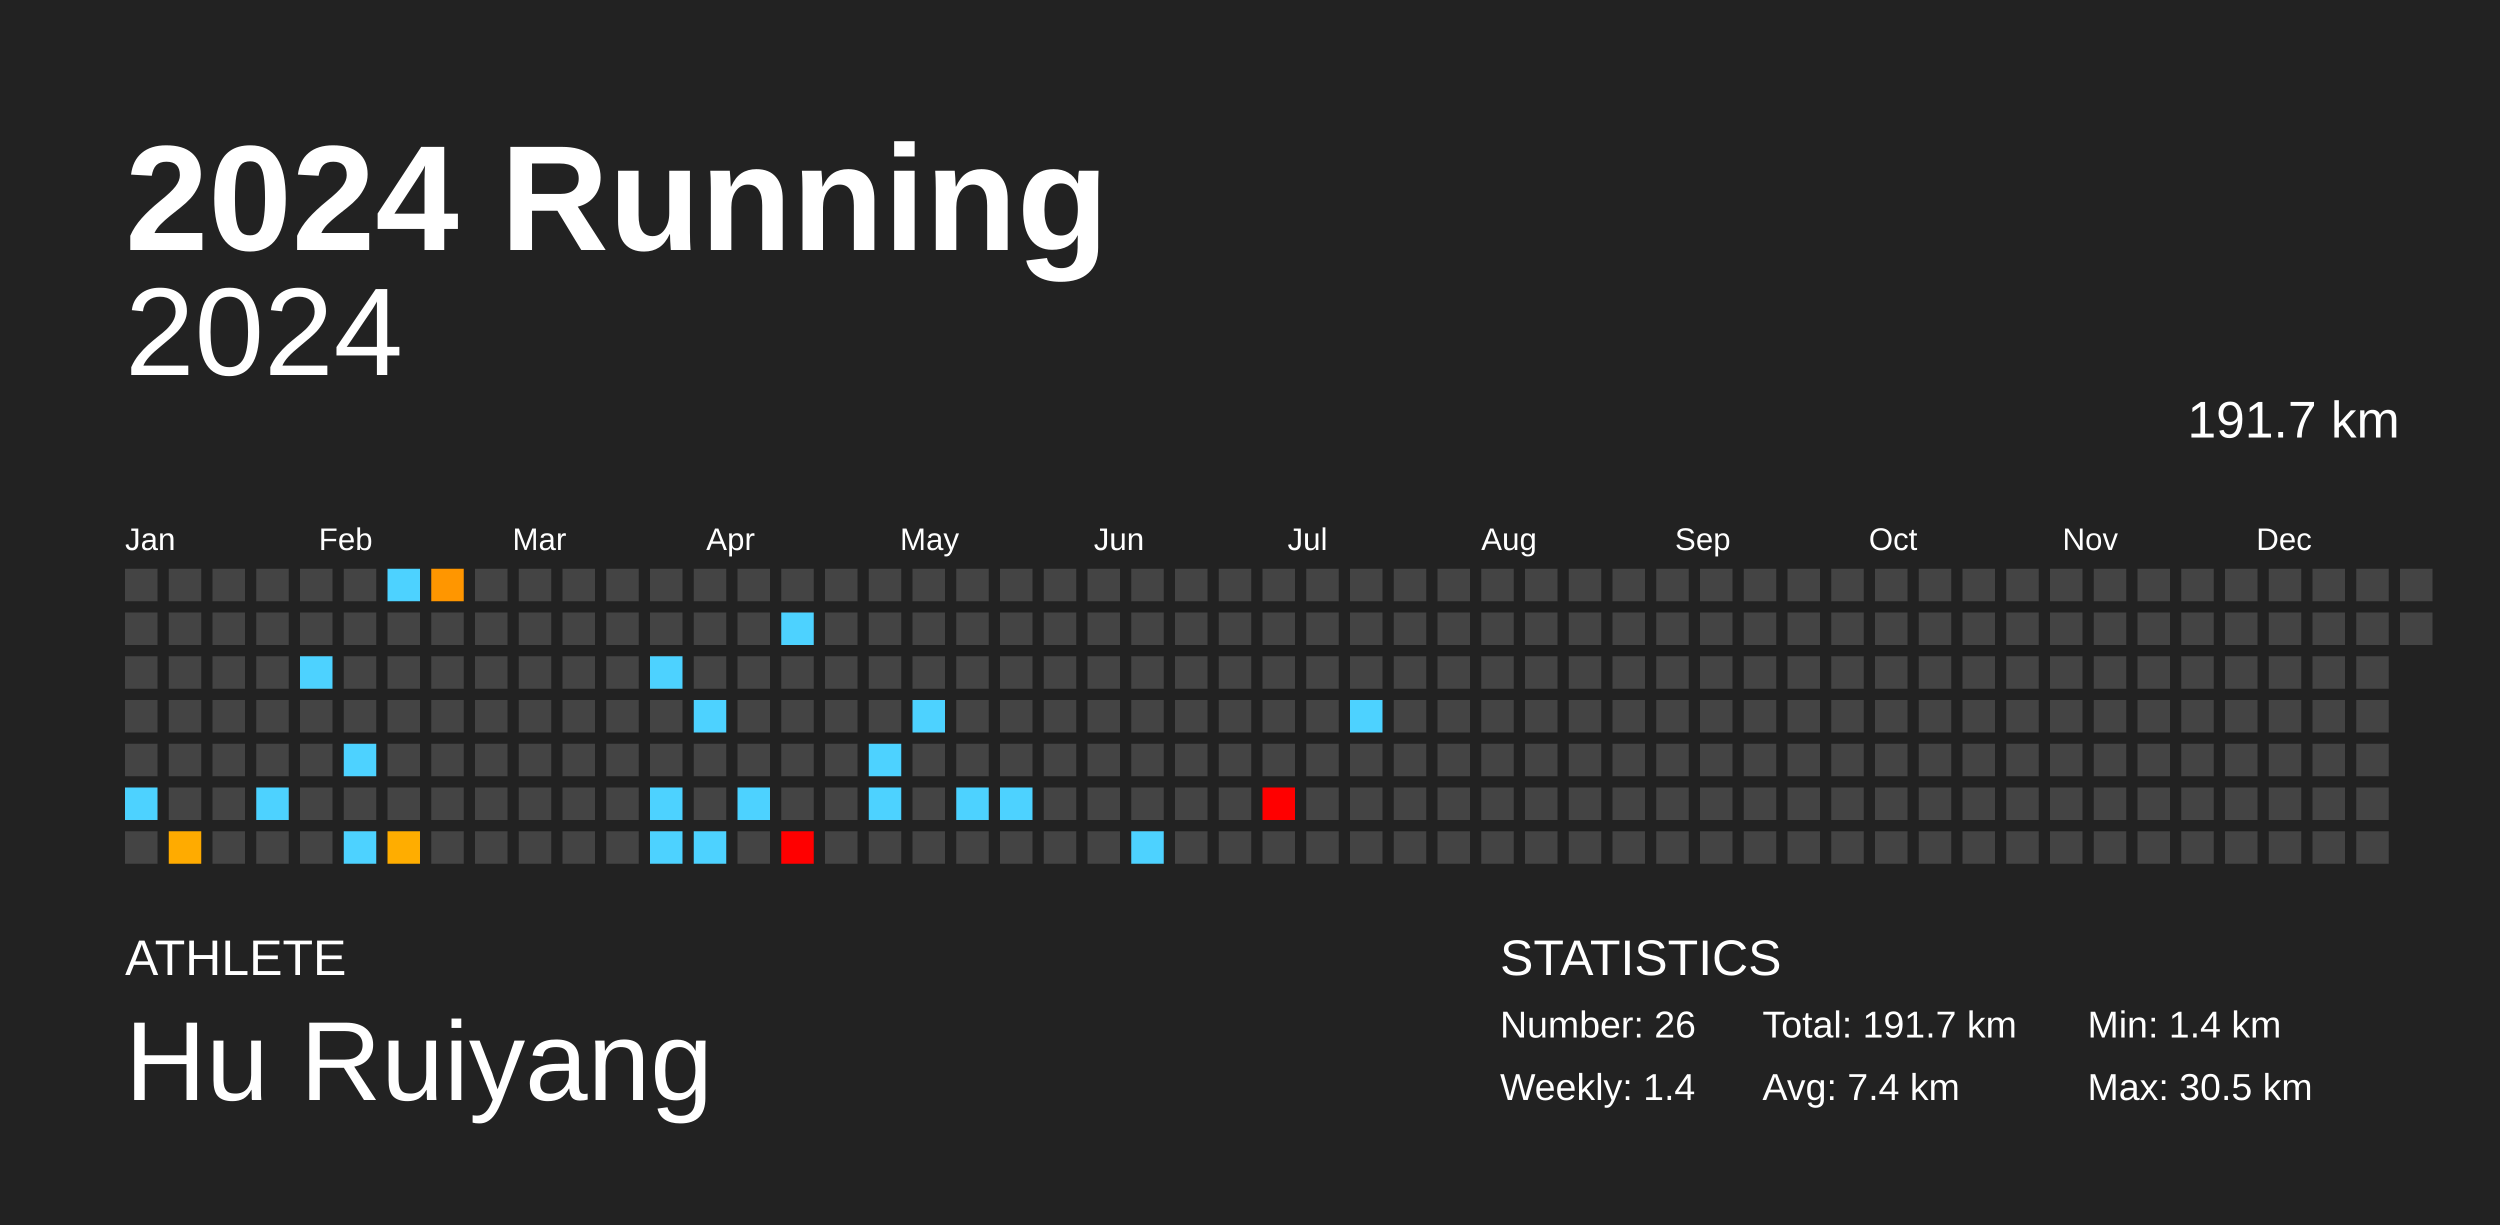
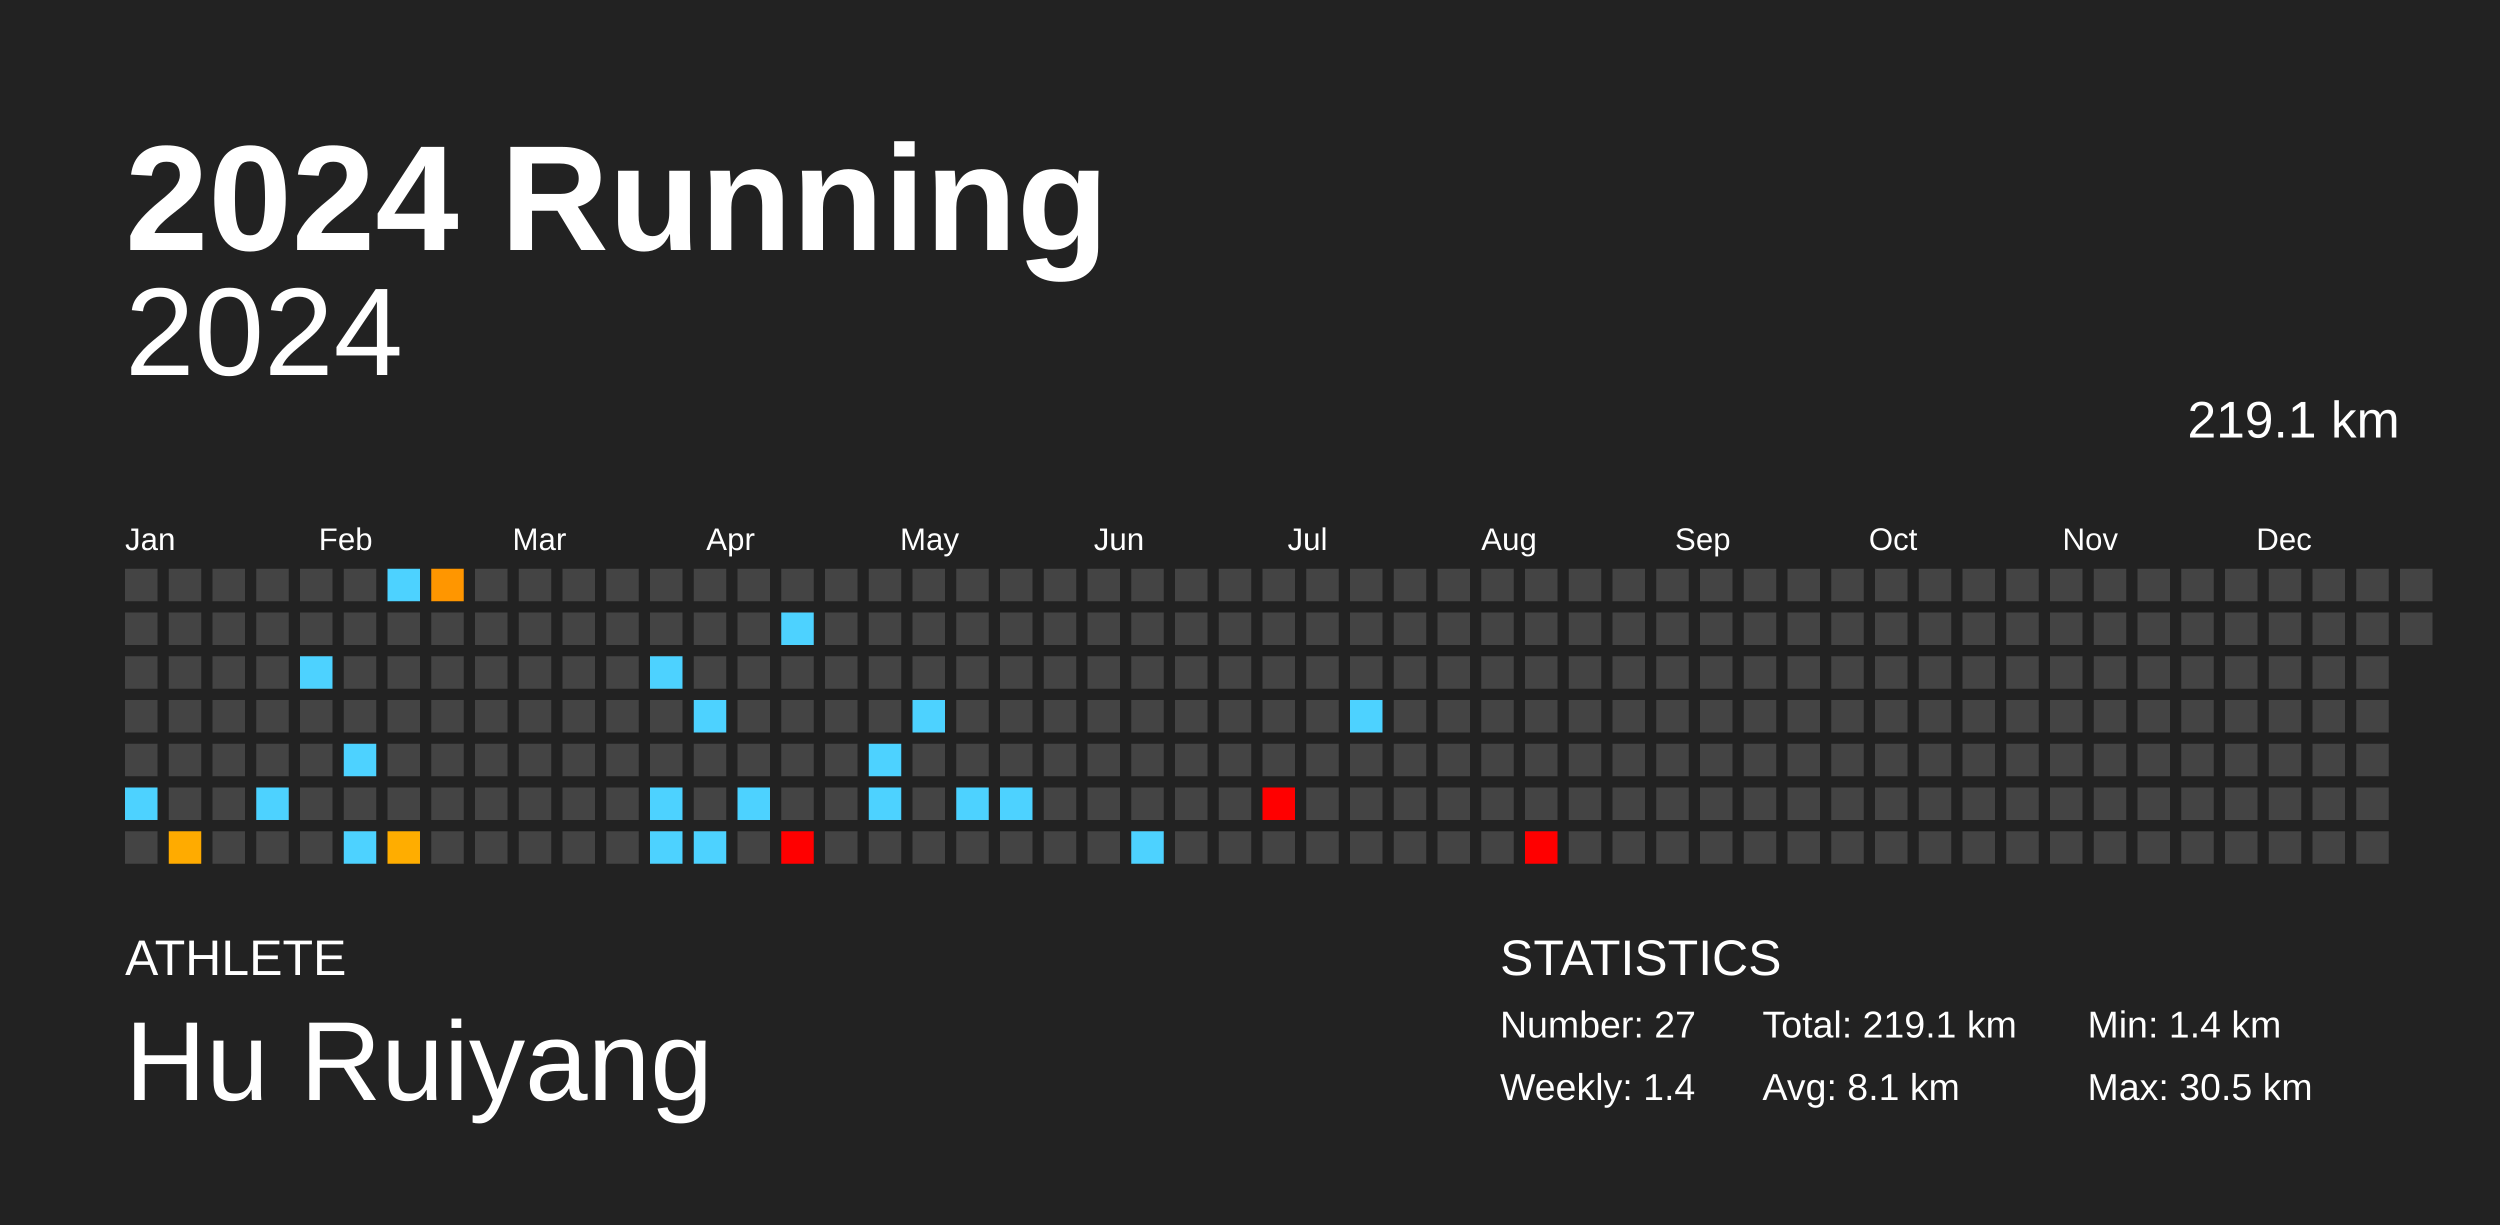
<svg xmlns="http://www.w3.org/2000/svg" baseProfile="full" height="98mm" version="1.1" viewBox="0,0,200,98" width="200mm">
  <defs />
  <rect fill="#222222" height="98" width="200" x="0" y="0" />
  <text fill="#FFFFFF" style="font-size:12px; font-family:Arial; font-weight:bold;" x="10" y="20">2024 Running</text>
  <text fill="#FFFFFF" style="font-size:4px; font-family:Arial" x="10" y="78">ATHLETE</text>
  <text fill="#FFFFFF" style="font-size:9px; font-family:Arial" x="10" y="88">Hu Ruiyang</text>
  <text fill="#FFFFFF" style="font-size:4px; font-family:Arial" x="120" y="78">STATISTICS</text>
-   <text fill="#FFFFFF" style="font-size:3px; font-family:Arial" x="120" y="83">Number: 26</text>
+   <text fill="#FFFFFF" style="font-size:3px; font-family:Arial" x="120" y="83">Number: 27</text>
  <text fill="#FFFFFF" style="font-size:3px; font-family:Arial" x="120" y="88">Weekly: 1.4</text>
-   <text fill="#FFFFFF" style="font-size:3px; font-family:Arial" x="141" y="83">Total: 191.7 km</text>
-   <text fill="#FFFFFF" style="font-size:3px; font-family:Arial" x="141" y="88">Avg: 7.4 km</text>
+   <text fill="#FFFFFF" style="font-size:3px; font-family:Arial" x="141" y="83">Total: 219.1 km</text>
+   <text fill="#FFFFFF" style="font-size:3px; font-family:Arial" x="141" y="88">Avg: 8.1 km</text>
  <text fill="#FFFFFF" style="font-size:3px; font-family:Arial" x="167" y="83">Min: 1.4 km</text>
  <text fill="#FFFFFF" style="font-size:3px; font-family:Arial" x="167" y="88">Max: 30.5 km</text>
  <text alignment-baseline="hanging" fill="#FFFFFF" style="font-size:10.0px; font-family:Arial;" x="10" y="30">2024</text>
-   <text alignment-baseline="hanging" fill="#FFFFFF" style="font-size:4.125px; font-family:Arial;" x="175" y="35">191.7 km</text>
+   <text alignment-baseline="hanging" fill="#FFFFFF" style="font-size:4.125px; font-family:Arial;" x="175" y="35">219.1 km</text>
  <text fill="#FFFFFF" style="font-size:2.5px; font-family:Arial" x="10.0" y="44">Jan</text>
  <text fill="#FFFFFF" style="font-size:2.5px; font-family:Arial" x="25.5" y="44">Feb</text>
  <text fill="#FFFFFF" style="font-size:2.5px; font-family:Arial" x="41.0" y="44">Mar</text>
  <text fill="#FFFFFF" style="font-size:2.5px; font-family:Arial" x="56.5" y="44">Apr</text>
  <text fill="#FFFFFF" style="font-size:2.5px; font-family:Arial" x="72.0" y="44">May</text>
  <text fill="#FFFFFF" style="font-size:2.5px; font-family:Arial" x="87.5" y="44">Jun</text>
  <text fill="#FFFFFF" style="font-size:2.5px; font-family:Arial" x="103.0" y="44">Jul</text>
  <text fill="#FFFFFF" style="font-size:2.5px; font-family:Arial" x="118.5" y="44">Aug</text>
  <text fill="#FFFFFF" style="font-size:2.5px; font-family:Arial" x="134.0" y="44">Sep</text>
  <text fill="#FFFFFF" style="font-size:2.5px; font-family:Arial" x="149.5" y="44">Oct</text>
  <text fill="#FFFFFF" style="font-size:2.5px; font-family:Arial" x="165.0" y="44">Nov</text>
  <text fill="#FFFFFF" style="font-size:2.5px; font-family:Arial" x="180.5" y="44">Dec</text>
  <rect fill="#444444" height="2.6" width="2.6" x="10.0" y="45.5" />
  <rect fill="#444444" height="2.6" width="2.6" x="10.0" y="49.0" />
  <rect fill="#444444" height="2.6" width="2.6" x="10.0" y="52.5" />
  <rect fill="#444444" height="2.6" width="2.6" x="10.0" y="56.0" />
  <rect fill="#444444" height="2.6" width="2.6" x="10.0" y="59.5" />
  <rect fill="#4dd2ff" height="2.6" width="2.6" x="10.0" y="63.0" />
  <rect fill="#444444" height="2.6" width="2.6" x="10.0" y="66.5" />
  <rect fill="#444444" height="2.6" width="2.6" x="13.5" y="45.5" />
  <rect fill="#444444" height="2.6" width="2.6" x="13.5" y="49.0" />
  <rect fill="#444444" height="2.6" width="2.6" x="13.5" y="52.5" />
  <rect fill="#444444" height="2.6" width="2.6" x="13.5" y="56.0" />
  <rect fill="#444444" height="2.6" width="2.6" x="13.5" y="59.5" />
  <rect fill="#444444" height="2.6" width="2.6" x="13.5" y="63.0" />
  <rect fill="#ffab00" height="2.6" width="2.6" x="13.5" y="66.5" />
  <rect fill="#444444" height="2.6" width="2.6" x="17.0" y="45.5" />
  <rect fill="#444444" height="2.6" width="2.6" x="17.0" y="49.0" />
  <rect fill="#444444" height="2.6" width="2.6" x="17.0" y="52.5" />
  <rect fill="#444444" height="2.6" width="2.6" x="17.0" y="56.0" />
  <rect fill="#444444" height="2.6" width="2.6" x="17.0" y="59.5" />
  <rect fill="#444444" height="2.6" width="2.6" x="17.0" y="63.0" />
  <rect fill="#444444" height="2.6" width="2.6" x="17.0" y="66.5" />
  <rect fill="#444444" height="2.6" width="2.6" x="20.5" y="45.5" />
  <rect fill="#444444" height="2.6" width="2.6" x="20.5" y="49.0" />
  <rect fill="#444444" height="2.6" width="2.6" x="20.5" y="52.5" />
  <rect fill="#444444" height="2.6" width="2.6" x="20.5" y="56.0" />
  <rect fill="#444444" height="2.6" width="2.6" x="20.5" y="59.5" />
  <rect fill="#4dd2ff" height="2.6" width="2.6" x="20.5" y="63.0" />
  <rect fill="#444444" height="2.6" width="2.6" x="20.5" y="66.5" />
  <rect fill="#444444" height="2.6" width="2.6" x="24.0" y="45.5" />
  <rect fill="#444444" height="2.6" width="2.6" x="24.0" y="49.0" />
  <rect fill="#4dd2ff" height="2.6" width="2.6" x="24.0" y="52.5" />
  <rect fill="#444444" height="2.6" width="2.6" x="24.0" y="56.0" />
  <rect fill="#444444" height="2.6" width="2.6" x="24.0" y="59.5" />
  <rect fill="#444444" height="2.6" width="2.6" x="24.0" y="63.0" />
  <rect fill="#444444" height="2.6" width="2.6" x="24.0" y="66.5" />
  <rect fill="#444444" height="2.6" width="2.6" x="27.5" y="45.5" />
  <rect fill="#444444" height="2.6" width="2.6" x="27.5" y="49.0" />
  <rect fill="#444444" height="2.6" width="2.6" x="27.5" y="52.5" />
  <rect fill="#444444" height="2.6" width="2.6" x="27.5" y="56.0" />
  <rect fill="#4dd2ff" height="2.6" width="2.6" x="27.5" y="59.5" />
  <rect fill="#444444" height="2.6" width="2.6" x="27.5" y="63.0" />
  <rect fill="#4dd2ff" height="2.6" width="2.6" x="27.5" y="66.5" />
  <rect fill="#4dd2ff" height="2.6" width="2.6" x="31.0" y="45.5" />
  <rect fill="#444444" height="2.6" width="2.6" x="31.0" y="49.0" />
  <rect fill="#444444" height="2.6" width="2.6" x="31.0" y="52.5" />
  <rect fill="#444444" height="2.6" width="2.6" x="31.0" y="56.0" />
  <rect fill="#444444" height="2.6" width="2.6" x="31.0" y="59.5" />
  <rect fill="#444444" height="2.6" width="2.6" x="31.0" y="63.0" />
  <rect fill="#ffad00" height="2.6" width="2.6" x="31.0" y="66.5" />
  <rect fill="#ff9600" height="2.6" width="2.6" x="34.5" y="45.5" />
  <rect fill="#444444" height="2.6" width="2.6" x="34.5" y="49.0" />
  <rect fill="#444444" height="2.6" width="2.6" x="34.5" y="52.5" />
  <rect fill="#444444" height="2.6" width="2.6" x="34.5" y="56.0" />
  <rect fill="#444444" height="2.6" width="2.6" x="34.5" y="59.5" />
  <rect fill="#444444" height="2.6" width="2.6" x="34.5" y="63.0" />
  <rect fill="#444444" height="2.6" width="2.6" x="34.5" y="66.5" />
  <rect fill="#444444" height="2.6" width="2.6" x="38.0" y="45.5" />
  <rect fill="#444444" height="2.6" width="2.6" x="38.0" y="49.0" />
  <rect fill="#444444" height="2.6" width="2.6" x="38.0" y="52.5" />
  <rect fill="#444444" height="2.6" width="2.6" x="38.0" y="56.0" />
  <rect fill="#444444" height="2.6" width="2.6" x="38.0" y="59.5" />
  <rect fill="#444444" height="2.6" width="2.6" x="38.0" y="63.0" />
  <rect fill="#444444" height="2.6" width="2.6" x="38.0" y="66.5" />
  <rect fill="#444444" height="2.6" width="2.6" x="41.5" y="45.5" />
  <rect fill="#444444" height="2.6" width="2.6" x="41.5" y="49.0" />
  <rect fill="#444444" height="2.6" width="2.6" x="41.5" y="52.5" />
  <rect fill="#444444" height="2.6" width="2.6" x="41.5" y="56.0" />
  <rect fill="#444444" height="2.6" width="2.6" x="41.5" y="59.5" />
  <rect fill="#444444" height="2.6" width="2.6" x="41.5" y="63.0" />
  <rect fill="#444444" height="2.6" width="2.6" x="41.5" y="66.5" />
  <rect fill="#444444" height="2.6" width="2.6" x="45.0" y="45.5" />
  <rect fill="#444444" height="2.6" width="2.6" x="45.0" y="49.0" />
  <rect fill="#444444" height="2.6" width="2.6" x="45.0" y="52.5" />
  <rect fill="#444444" height="2.6" width="2.6" x="45.0" y="56.0" />
  <rect fill="#444444" height="2.6" width="2.6" x="45.0" y="59.5" />
  <rect fill="#444444" height="2.6" width="2.6" x="45.0" y="63.0" />
  <rect fill="#444444" height="2.6" width="2.6" x="45.0" y="66.5" />
  <rect fill="#444444" height="2.6" width="2.6" x="48.5" y="45.5" />
  <rect fill="#444444" height="2.6" width="2.6" x="48.5" y="49.0" />
  <rect fill="#444444" height="2.6" width="2.6" x="48.5" y="52.5" />
  <rect fill="#444444" height="2.6" width="2.6" x="48.5" y="56.0" />
  <rect fill="#444444" height="2.6" width="2.6" x="48.5" y="59.5" />
  <rect fill="#444444" height="2.6" width="2.6" x="48.5" y="63.0" />
  <rect fill="#444444" height="2.6" width="2.6" x="48.5" y="66.5" />
  <rect fill="#444444" height="2.6" width="2.6" x="52.0" y="45.5" />
  <rect fill="#444444" height="2.6" width="2.6" x="52.0" y="49.0" />
  <rect fill="#4dd2ff" height="2.6" width="2.6" x="52.0" y="52.5" />
  <rect fill="#444444" height="2.6" width="2.6" x="52.0" y="56.0" />
  <rect fill="#444444" height="2.6" width="2.6" x="52.0" y="59.5" />
  <rect fill="#4dd2ff" height="2.6" width="2.6" x="52.0" y="63.0" />
  <rect fill="#4dd2ff" height="2.6" width="2.6" x="52.0" y="66.5" />
  <rect fill="#444444" height="2.6" width="2.6" x="55.5" y="45.5" />
  <rect fill="#444444" height="2.6" width="2.6" x="55.5" y="49.0" />
  <rect fill="#444444" height="2.6" width="2.6" x="55.5" y="52.5" />
  <rect fill="#4dd2ff" height="2.6" width="2.6" x="55.5" y="56.0" />
  <rect fill="#444444" height="2.6" width="2.6" x="55.5" y="59.5" />
  <rect fill="#444444" height="2.6" width="2.6" x="55.5" y="63.0" />
  <rect fill="#4dd2ff" height="2.6" width="2.6" x="55.5" y="66.5" />
  <rect fill="#444444" height="2.6" width="2.6" x="59.0" y="45.5" />
  <rect fill="#444444" height="2.6" width="2.6" x="59.0" y="49.0" />
  <rect fill="#444444" height="2.6" width="2.6" x="59.0" y="52.5" />
  <rect fill="#444444" height="2.6" width="2.6" x="59.0" y="56.0" />
  <rect fill="#444444" height="2.6" width="2.6" x="59.0" y="59.5" />
  <rect fill="#4dd2ff" height="2.6" width="2.6" x="59.0" y="63.0" />
  <rect fill="#444444" height="2.6" width="2.6" x="59.0" y="66.5" />
  <rect fill="#444444" height="2.6" width="2.6" x="62.5" y="45.5" />
  <rect fill="#4dd2ff" height="2.6" width="2.6" x="62.5" y="49.0" />
  <rect fill="#444444" height="2.6" width="2.6" x="62.5" y="52.5" />
  <rect fill="#444444" height="2.6" width="2.6" x="62.5" y="56.0" />
  <rect fill="#444444" height="2.6" width="2.6" x="62.5" y="59.5" />
  <rect fill="#444444" height="2.6" width="2.6" x="62.5" y="63.0" />
  <rect fill="red" height="2.6" width="2.6" x="62.5" y="66.5" />
  <rect fill="#444444" height="2.6" width="2.6" x="66.0" y="45.5" />
  <rect fill="#444444" height="2.6" width="2.6" x="66.0" y="49.0" />
  <rect fill="#444444" height="2.6" width="2.6" x="66.0" y="52.5" />
  <rect fill="#444444" height="2.6" width="2.6" x="66.0" y="56.0" />
  <rect fill="#444444" height="2.6" width="2.6" x="66.0" y="59.5" />
  <rect fill="#444444" height="2.6" width="2.6" x="66.0" y="63.0" />
  <rect fill="#444444" height="2.6" width="2.6" x="66.0" y="66.5" />
  <rect fill="#444444" height="2.6" width="2.6" x="69.5" y="45.5" />
  <rect fill="#444444" height="2.6" width="2.6" x="69.5" y="49.0" />
  <rect fill="#444444" height="2.6" width="2.6" x="69.5" y="52.5" />
  <rect fill="#444444" height="2.6" width="2.6" x="69.5" y="56.0" />
  <rect fill="#4dd2ff" height="2.6" width="2.6" x="69.5" y="59.5" />
  <rect fill="#4dd2ff" height="2.6" width="2.6" x="69.5" y="63.0" />
  <rect fill="#444444" height="2.6" width="2.6" x="69.5" y="66.5" />
  <rect fill="#444444" height="2.6" width="2.6" x="73.0" y="45.5" />
  <rect fill="#444444" height="2.6" width="2.6" x="73.0" y="49.0" />
  <rect fill="#444444" height="2.6" width="2.6" x="73.0" y="52.5" />
  <rect fill="#4dd2ff" height="2.6" width="2.6" x="73.0" y="56.0" />
  <rect fill="#444444" height="2.6" width="2.6" x="73.0" y="59.5" />
  <rect fill="#444444" height="2.6" width="2.6" x="73.0" y="63.0" />
  <rect fill="#444444" height="2.6" width="2.6" x="73.0" y="66.5" />
  <rect fill="#444444" height="2.6" width="2.6" x="76.5" y="45.5" />
  <rect fill="#444444" height="2.6" width="2.6" x="76.5" y="49.0" />
  <rect fill="#444444" height="2.6" width="2.6" x="76.5" y="52.5" />
  <rect fill="#444444" height="2.6" width="2.6" x="76.5" y="56.0" />
  <rect fill="#444444" height="2.6" width="2.6" x="76.5" y="59.5" />
  <rect fill="#4dd2ff" height="2.6" width="2.6" x="76.5" y="63.0" />
  <rect fill="#444444" height="2.6" width="2.6" x="76.5" y="66.5" />
  <rect fill="#444444" height="2.6" width="2.6" x="80.0" y="45.5" />
  <rect fill="#444444" height="2.6" width="2.6" x="80.0" y="49.0" />
  <rect fill="#444444" height="2.6" width="2.6" x="80.0" y="52.5" />
  <rect fill="#444444" height="2.6" width="2.6" x="80.0" y="56.0" />
  <rect fill="#444444" height="2.6" width="2.6" x="80.0" y="59.5" />
  <rect fill="#4dd2ff" height="2.6" width="2.6" x="80.0" y="63.0" />
  <rect fill="#444444" height="2.6" width="2.6" x="80.0" y="66.5" />
  <rect fill="#444444" height="2.6" width="2.6" x="83.5" y="45.5" />
  <rect fill="#444444" height="2.6" width="2.6" x="83.5" y="49.0" />
  <rect fill="#444444" height="2.6" width="2.6" x="83.5" y="52.5" />
  <rect fill="#444444" height="2.6" width="2.6" x="83.5" y="56.0" />
  <rect fill="#444444" height="2.6" width="2.6" x="83.5" y="59.5" />
  <rect fill="#444444" height="2.6" width="2.6" x="83.5" y="63.0" />
  <rect fill="#444444" height="2.6" width="2.6" x="83.5" y="66.5" />
  <rect fill="#444444" height="2.6" width="2.6" x="87.0" y="45.5" />
  <rect fill="#444444" height="2.6" width="2.6" x="87.0" y="49.0" />
  <rect fill="#444444" height="2.6" width="2.6" x="87.0" y="52.5" />
  <rect fill="#444444" height="2.6" width="2.6" x="87.0" y="56.0" />
  <rect fill="#444444" height="2.6" width="2.6" x="87.0" y="59.5" />
  <rect fill="#444444" height="2.6" width="2.6" x="87.0" y="63.0" />
  <rect fill="#444444" height="2.6" width="2.6" x="87.0" y="66.5" />
  <rect fill="#444444" height="2.6" width="2.6" x="90.5" y="45.5" />
  <rect fill="#444444" height="2.6" width="2.6" x="90.5" y="49.0" />
  <rect fill="#444444" height="2.6" width="2.6" x="90.5" y="52.5" />
  <rect fill="#444444" height="2.6" width="2.6" x="90.5" y="56.0" />
  <rect fill="#444444" height="2.6" width="2.6" x="90.5" y="59.5" />
  <rect fill="#444444" height="2.6" width="2.6" x="90.5" y="63.0" />
  <rect fill="#4dd2ff" height="2.6" width="2.6" x="90.5" y="66.5" />
  <rect fill="#444444" height="2.6" width="2.6" x="94.0" y="45.5" />
  <rect fill="#444444" height="2.6" width="2.6" x="94.0" y="49.0" />
  <rect fill="#444444" height="2.6" width="2.6" x="94.0" y="52.5" />
  <rect fill="#444444" height="2.6" width="2.6" x="94.0" y="56.0" />
  <rect fill="#444444" height="2.6" width="2.6" x="94.0" y="59.5" />
  <rect fill="#444444" height="2.6" width="2.6" x="94.0" y="63.0" />
  <rect fill="#444444" height="2.6" width="2.6" x="94.0" y="66.5" />
  <rect fill="#444444" height="2.6" width="2.6" x="97.5" y="45.5" />
  <rect fill="#444444" height="2.6" width="2.6" x="97.5" y="49.0" />
  <rect fill="#444444" height="2.6" width="2.6" x="97.5" y="52.5" />
  <rect fill="#444444" height="2.6" width="2.6" x="97.5" y="56.0" />
  <rect fill="#444444" height="2.6" width="2.6" x="97.5" y="59.5" />
  <rect fill="#444444" height="2.6" width="2.6" x="97.5" y="63.0" />
  <rect fill="#444444" height="2.6" width="2.6" x="97.5" y="66.5" />
  <rect fill="#444444" height="2.6" width="2.6" x="101.0" y="45.5" />
  <rect fill="#444444" height="2.6" width="2.6" x="101.0" y="49.0" />
  <rect fill="#444444" height="2.6" width="2.6" x="101.0" y="52.5" />
  <rect fill="#444444" height="2.6" width="2.6" x="101.0" y="56.0" />
  <rect fill="#444444" height="2.6" width="2.6" x="101.0" y="59.5" />
  <rect fill="red" height="2.6" width="2.6" x="101.0" y="63.0" />
  <rect fill="#444444" height="2.6" width="2.6" x="101.0" y="66.5" />
  <rect fill="#444444" height="2.6" width="2.6" x="104.5" y="45.5" />
  <rect fill="#444444" height="2.6" width="2.6" x="104.5" y="49.0" />
  <rect fill="#444444" height="2.6" width="2.6" x="104.5" y="52.5" />
  <rect fill="#444444" height="2.6" width="2.6" x="104.5" y="56.0" />
  <rect fill="#444444" height="2.6" width="2.6" x="104.5" y="59.5" />
  <rect fill="#444444" height="2.6" width="2.6" x="104.5" y="63.0" />
  <rect fill="#444444" height="2.6" width="2.6" x="104.5" y="66.5" />
  <rect fill="#444444" height="2.6" width="2.6" x="108.0" y="45.5" />
  <rect fill="#444444" height="2.6" width="2.6" x="108.0" y="49.0" />
  <rect fill="#444444" height="2.6" width="2.6" x="108.0" y="52.5" />
  <rect fill="#4dd2ff" height="2.6" width="2.6" x="108.0" y="56.0" />
  <rect fill="#444444" height="2.6" width="2.6" x="108.0" y="59.5" />
  <rect fill="#444444" height="2.6" width="2.6" x="108.0" y="63.0" />
  <rect fill="#444444" height="2.6" width="2.6" x="108.0" y="66.5" />
  <rect fill="#444444" height="2.6" width="2.6" x="111.5" y="45.5" />
  <rect fill="#444444" height="2.6" width="2.6" x="111.5" y="49.0" />
  <rect fill="#444444" height="2.6" width="2.6" x="111.5" y="52.5" />
  <rect fill="#444444" height="2.6" width="2.6" x="111.5" y="56.0" />
  <rect fill="#444444" height="2.6" width="2.6" x="111.5" y="59.5" />
  <rect fill="#444444" height="2.6" width="2.6" x="111.5" y="63.0" />
  <rect fill="#444444" height="2.6" width="2.6" x="111.5" y="66.5" />
  <rect fill="#444444" height="2.6" width="2.6" x="115.0" y="45.5" />
  <rect fill="#444444" height="2.6" width="2.6" x="115.0" y="49.0" />
  <rect fill="#444444" height="2.6" width="2.6" x="115.0" y="52.5" />
  <rect fill="#444444" height="2.6" width="2.6" x="115.0" y="56.0" />
  <rect fill="#444444" height="2.6" width="2.6" x="115.0" y="59.5" />
  <rect fill="#444444" height="2.6" width="2.6" x="115.0" y="63.0" />
  <rect fill="#444444" height="2.6" width="2.6" x="115.0" y="66.5" />
  <rect fill="#444444" height="2.6" width="2.6" x="118.5" y="45.5" />
  <rect fill="#444444" height="2.6" width="2.6" x="118.5" y="49.0" />
  <rect fill="#444444" height="2.6" width="2.6" x="118.5" y="52.5" />
  <rect fill="#444444" height="2.6" width="2.6" x="118.5" y="56.0" />
  <rect fill="#444444" height="2.6" width="2.6" x="118.5" y="59.5" />
  <rect fill="#444444" height="2.6" width="2.6" x="118.5" y="63.0" />
  <rect fill="#444444" height="2.6" width="2.6" x="118.5" y="66.5" />
  <rect fill="#444444" height="2.6" width="2.6" x="122.0" y="45.5" />
  <rect fill="#444444" height="2.6" width="2.6" x="122.0" y="49.0" />
  <rect fill="#444444" height="2.6" width="2.6" x="122.0" y="52.5" />
  <rect fill="#444444" height="2.6" width="2.6" x="122.0" y="56.0" />
  <rect fill="#444444" height="2.6" width="2.6" x="122.0" y="59.5" />
  <rect fill="#444444" height="2.6" width="2.6" x="122.0" y="63.0" />
-   <rect fill="#444444" height="2.6" width="2.6" x="122.0" y="66.5" />
+   <rect fill="red" height="2.6" width="2.6" x="122.0" y="66.5" />
  <rect fill="#444444" height="2.6" width="2.6" x="125.5" y="45.5" />
  <rect fill="#444444" height="2.6" width="2.6" x="125.5" y="49.0" />
  <rect fill="#444444" height="2.6" width="2.6" x="125.5" y="52.5" />
  <rect fill="#444444" height="2.6" width="2.6" x="125.5" y="56.0" />
  <rect fill="#444444" height="2.6" width="2.6" x="125.5" y="59.5" />
  <rect fill="#444444" height="2.6" width="2.6" x="125.5" y="63.0" />
  <rect fill="#444444" height="2.6" width="2.6" x="125.5" y="66.5" />
  <rect fill="#444444" height="2.6" width="2.6" x="129.0" y="45.5" />
  <rect fill="#444444" height="2.6" width="2.6" x="129.0" y="49.0" />
  <rect fill="#444444" height="2.6" width="2.6" x="129.0" y="52.5" />
  <rect fill="#444444" height="2.6" width="2.6" x="129.0" y="56.0" />
  <rect fill="#444444" height="2.6" width="2.6" x="129.0" y="59.5" />
  <rect fill="#444444" height="2.6" width="2.6" x="129.0" y="63.0" />
  <rect fill="#444444" height="2.6" width="2.6" x="129.0" y="66.5" />
  <rect fill="#444444" height="2.6" width="2.6" x="132.5" y="45.5" />
  <rect fill="#444444" height="2.6" width="2.6" x="132.5" y="49.0" />
  <rect fill="#444444" height="2.6" width="2.6" x="132.5" y="52.5" />
  <rect fill="#444444" height="2.6" width="2.6" x="132.5" y="56.0" />
  <rect fill="#444444" height="2.6" width="2.6" x="132.5" y="59.5" />
  <rect fill="#444444" height="2.6" width="2.6" x="132.5" y="63.0" />
  <rect fill="#444444" height="2.6" width="2.6" x="132.5" y="66.5" />
  <rect fill="#444444" height="2.6" width="2.6" x="136.0" y="45.5" />
  <rect fill="#444444" height="2.6" width="2.6" x="136.0" y="49.0" />
  <rect fill="#444444" height="2.6" width="2.6" x="136.0" y="52.5" />
  <rect fill="#444444" height="2.6" width="2.6" x="136.0" y="56.0" />
  <rect fill="#444444" height="2.6" width="2.6" x="136.0" y="59.5" />
  <rect fill="#444444" height="2.6" width="2.6" x="136.0" y="63.0" />
  <rect fill="#444444" height="2.6" width="2.6" x="136.0" y="66.5" />
  <rect fill="#444444" height="2.6" width="2.6" x="139.5" y="45.5" />
  <rect fill="#444444" height="2.6" width="2.6" x="139.5" y="49.0" />
  <rect fill="#444444" height="2.6" width="2.6" x="139.5" y="52.5" />
  <rect fill="#444444" height="2.6" width="2.6" x="139.5" y="56.0" />
  <rect fill="#444444" height="2.6" width="2.6" x="139.5" y="59.5" />
  <rect fill="#444444" height="2.6" width="2.6" x="139.5" y="63.0" />
  <rect fill="#444444" height="2.6" width="2.6" x="139.5" y="66.5" />
  <rect fill="#444444" height="2.6" width="2.6" x="143.0" y="45.5" />
  <rect fill="#444444" height="2.6" width="2.6" x="143.0" y="49.0" />
  <rect fill="#444444" height="2.6" width="2.6" x="143.0" y="52.5" />
  <rect fill="#444444" height="2.6" width="2.6" x="143.0" y="56.0" />
  <rect fill="#444444" height="2.6" width="2.6" x="143.0" y="59.5" />
  <rect fill="#444444" height="2.6" width="2.6" x="143.0" y="63.0" />
  <rect fill="#444444" height="2.6" width="2.6" x="143.0" y="66.5" />
  <rect fill="#444444" height="2.6" width="2.6" x="146.5" y="45.5" />
  <rect fill="#444444" height="2.6" width="2.6" x="146.5" y="49.0" />
  <rect fill="#444444" height="2.6" width="2.6" x="146.5" y="52.5" />
  <rect fill="#444444" height="2.6" width="2.6" x="146.5" y="56.0" />
  <rect fill="#444444" height="2.6" width="2.6" x="146.5" y="59.5" />
  <rect fill="#444444" height="2.6" width="2.6" x="146.5" y="63.0" />
  <rect fill="#444444" height="2.6" width="2.6" x="146.5" y="66.5" />
  <rect fill="#444444" height="2.6" width="2.6" x="150.0" y="45.5" />
  <rect fill="#444444" height="2.6" width="2.6" x="150.0" y="49.0" />
  <rect fill="#444444" height="2.6" width="2.6" x="150.0" y="52.5" />
  <rect fill="#444444" height="2.6" width="2.6" x="150.0" y="56.0" />
  <rect fill="#444444" height="2.6" width="2.6" x="150.0" y="59.5" />
  <rect fill="#444444" height="2.6" width="2.6" x="150.0" y="63.0" />
  <rect fill="#444444" height="2.6" width="2.6" x="150.0" y="66.5" />
  <rect fill="#444444" height="2.6" width="2.6" x="153.5" y="45.5" />
  <rect fill="#444444" height="2.6" width="2.6" x="153.5" y="49.0" />
  <rect fill="#444444" height="2.6" width="2.6" x="153.5" y="52.5" />
  <rect fill="#444444" height="2.6" width="2.6" x="153.5" y="56.0" />
  <rect fill="#444444" height="2.6" width="2.6" x="153.5" y="59.5" />
  <rect fill="#444444" height="2.6" width="2.6" x="153.5" y="63.0" />
  <rect fill="#444444" height="2.6" width="2.6" x="153.5" y="66.5" />
  <rect fill="#444444" height="2.6" width="2.6" x="157.0" y="45.5" />
  <rect fill="#444444" height="2.6" width="2.6" x="157.0" y="49.0" />
  <rect fill="#444444" height="2.6" width="2.6" x="157.0" y="52.5" />
  <rect fill="#444444" height="2.6" width="2.6" x="157.0" y="56.0" />
  <rect fill="#444444" height="2.6" width="2.6" x="157.0" y="59.5" />
  <rect fill="#444444" height="2.6" width="2.6" x="157.0" y="63.0" />
  <rect fill="#444444" height="2.6" width="2.6" x="157.0" y="66.5" />
  <rect fill="#444444" height="2.6" width="2.6" x="160.5" y="45.5" />
  <rect fill="#444444" height="2.6" width="2.6" x="160.5" y="49.0" />
  <rect fill="#444444" height="2.6" width="2.6" x="160.5" y="52.5" />
  <rect fill="#444444" height="2.6" width="2.6" x="160.5" y="56.0" />
  <rect fill="#444444" height="2.6" width="2.6" x="160.5" y="59.5" />
  <rect fill="#444444" height="2.6" width="2.6" x="160.5" y="63.0" />
  <rect fill="#444444" height="2.6" width="2.6" x="160.5" y="66.5" />
  <rect fill="#444444" height="2.6" width="2.6" x="164.0" y="45.5" />
  <rect fill="#444444" height="2.6" width="2.6" x="164.0" y="49.0" />
  <rect fill="#444444" height="2.6" width="2.6" x="164.0" y="52.5" />
  <rect fill="#444444" height="2.6" width="2.6" x="164.0" y="56.0" />
  <rect fill="#444444" height="2.6" width="2.6" x="164.0" y="59.5" />
  <rect fill="#444444" height="2.6" width="2.6" x="164.0" y="63.0" />
  <rect fill="#444444" height="2.6" width="2.6" x="164.0" y="66.5" />
  <rect fill="#444444" height="2.6" width="2.6" x="167.5" y="45.5" />
  <rect fill="#444444" height="2.6" width="2.6" x="167.5" y="49.0" />
  <rect fill="#444444" height="2.6" width="2.6" x="167.5" y="52.5" />
  <rect fill="#444444" height="2.6" width="2.6" x="167.5" y="56.0" />
  <rect fill="#444444" height="2.6" width="2.6" x="167.5" y="59.5" />
  <rect fill="#444444" height="2.6" width="2.6" x="167.5" y="63.0" />
  <rect fill="#444444" height="2.6" width="2.6" x="167.5" y="66.5" />
  <rect fill="#444444" height="2.6" width="2.6" x="171.0" y="45.5" />
  <rect fill="#444444" height="2.6" width="2.6" x="171.0" y="49.0" />
  <rect fill="#444444" height="2.6" width="2.6" x="171.0" y="52.5" />
  <rect fill="#444444" height="2.6" width="2.6" x="171.0" y="56.0" />
  <rect fill="#444444" height="2.6" width="2.6" x="171.0" y="59.5" />
  <rect fill="#444444" height="2.6" width="2.6" x="171.0" y="63.0" />
  <rect fill="#444444" height="2.6" width="2.6" x="171.0" y="66.5" />
  <rect fill="#444444" height="2.6" width="2.6" x="174.5" y="45.5" />
  <rect fill="#444444" height="2.6" width="2.6" x="174.5" y="49.0" />
  <rect fill="#444444" height="2.6" width="2.6" x="174.5" y="52.5" />
  <rect fill="#444444" height="2.6" width="2.6" x="174.5" y="56.0" />
  <rect fill="#444444" height="2.6" width="2.6" x="174.5" y="59.5" />
  <rect fill="#444444" height="2.6" width="2.6" x="174.5" y="63.0" />
  <rect fill="#444444" height="2.6" width="2.6" x="174.5" y="66.5" />
  <rect fill="#444444" height="2.6" width="2.6" x="178.0" y="45.5" />
  <rect fill="#444444" height="2.6" width="2.6" x="178.0" y="49.0" />
  <rect fill="#444444" height="2.6" width="2.6" x="178.0" y="52.5" />
  <rect fill="#444444" height="2.6" width="2.6" x="178.0" y="56.0" />
  <rect fill="#444444" height="2.6" width="2.6" x="178.0" y="59.5" />
  <rect fill="#444444" height="2.6" width="2.6" x="178.0" y="63.0" />
  <rect fill="#444444" height="2.6" width="2.6" x="178.0" y="66.5" />
  <rect fill="#444444" height="2.6" width="2.6" x="181.5" y="45.5" />
  <rect fill="#444444" height="2.6" width="2.6" x="181.5" y="49.0" />
  <rect fill="#444444" height="2.6" width="2.6" x="181.5" y="52.5" />
  <rect fill="#444444" height="2.6" width="2.6" x="181.5" y="56.0" />
  <rect fill="#444444" height="2.6" width="2.6" x="181.5" y="59.5" />
  <rect fill="#444444" height="2.6" width="2.6" x="181.5" y="63.0" />
  <rect fill="#444444" height="2.6" width="2.6" x="181.5" y="66.5" />
  <rect fill="#444444" height="2.6" width="2.6" x="185.0" y="45.5" />
  <rect fill="#444444" height="2.6" width="2.6" x="185.0" y="49.0" />
  <rect fill="#444444" height="2.6" width="2.6" x="185.0" y="52.5" />
  <rect fill="#444444" height="2.6" width="2.6" x="185.0" y="56.0" />
  <rect fill="#444444" height="2.6" width="2.6" x="185.0" y="59.5" />
  <rect fill="#444444" height="2.6" width="2.6" x="185.0" y="63.0" />
  <rect fill="#444444" height="2.6" width="2.6" x="185.0" y="66.5" />
  <rect fill="#444444" height="2.6" width="2.6" x="188.5" y="45.5" />
  <rect fill="#444444" height="2.6" width="2.6" x="188.5" y="49.0" />
  <rect fill="#444444" height="2.6" width="2.6" x="188.5" y="52.5" />
  <rect fill="#444444" height="2.6" width="2.6" x="188.5" y="56.0" />
  <rect fill="#444444" height="2.6" width="2.6" x="188.5" y="59.5" />
  <rect fill="#444444" height="2.6" width="2.6" x="188.5" y="63.0" />
  <rect fill="#444444" height="2.6" width="2.6" x="188.5" y="66.5" />
  <rect fill="#444444" height="2.6" width="2.6" x="192.0" y="45.5" />
  <rect fill="#444444" height="2.6" width="2.6" x="192.0" y="49.0" />
</svg>
